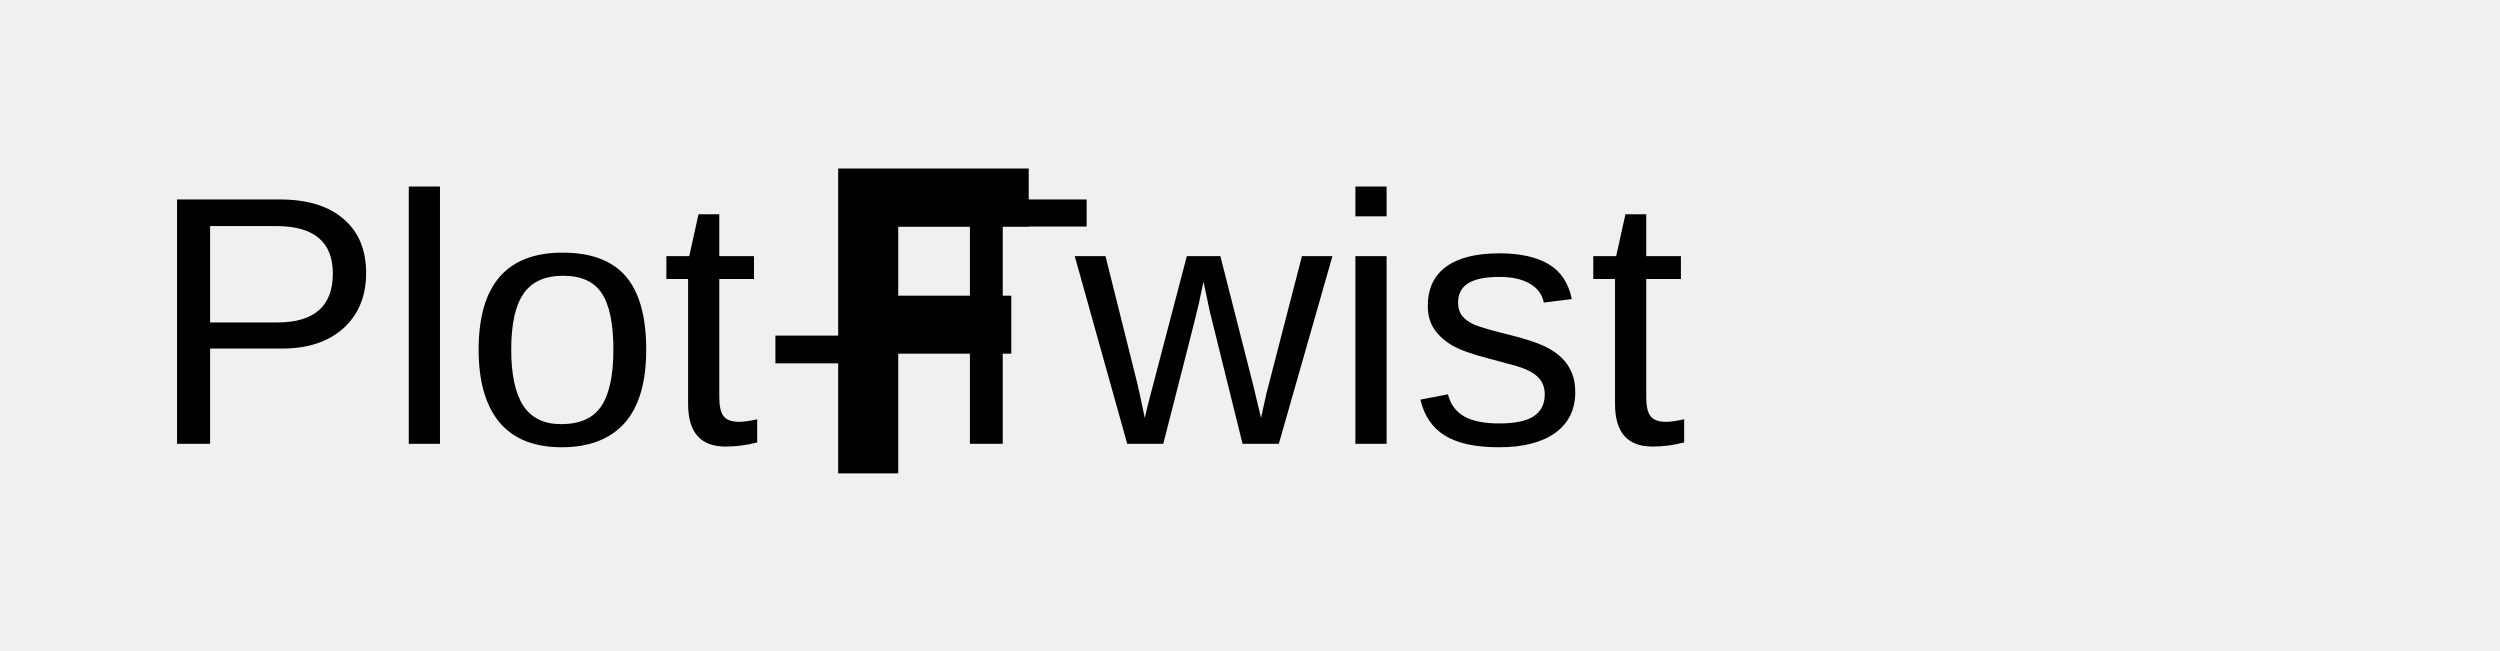
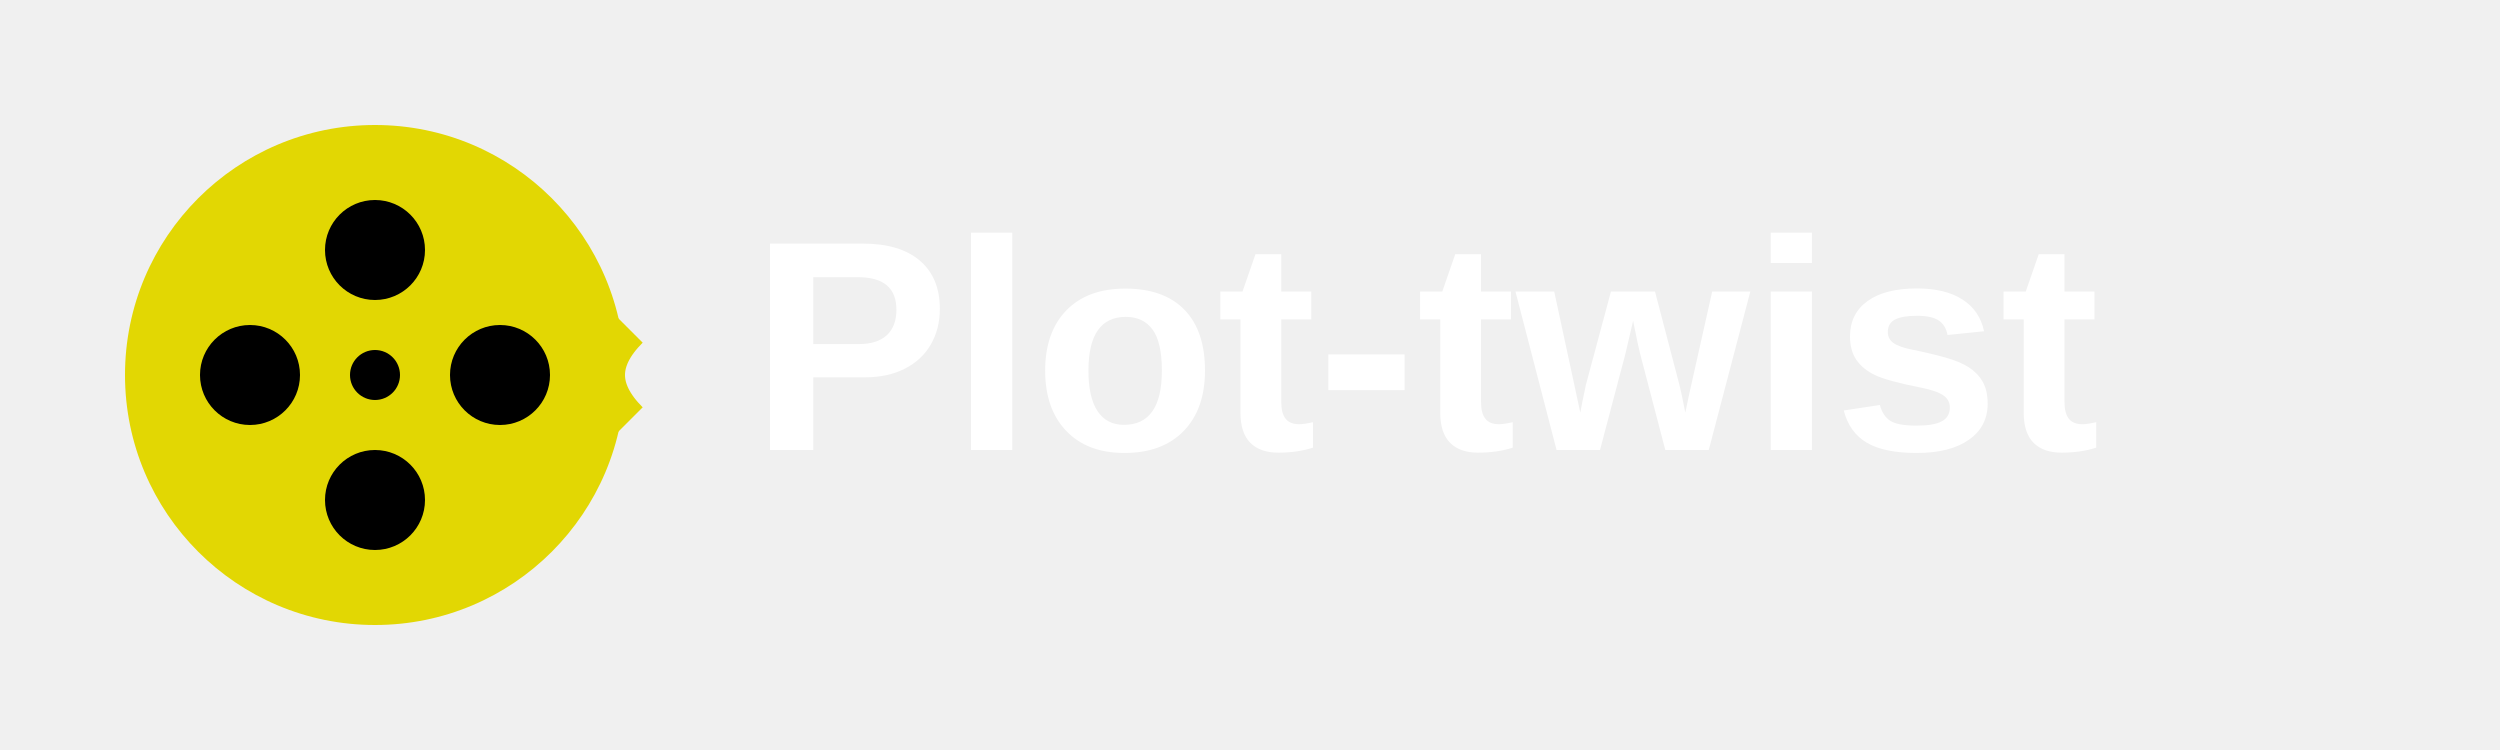
- <svg xmlns="http://www.w3.org/2000/svg" width="169" height="44" viewBox="0 0 169 44" fill="none">
-   <path d="M56.66 11.392H69.54V15.312H60.72V19.988H68.364V23.908H60.72V32H56.66V11.392Z" fill="currentColor" />
-   <text x="10" y="30" font-family="Arial, sans-serif" font-size="24" fill="black">Plot-Twist</text>
+ <svg xmlns="http://www.w3.org/2000/svg" width="250" height="75" viewBox="0 0 250 75" fill="none">
+   <circle cx="37.5" cy="37.5" r="25" fill="#E2D703" />
+   <circle cx="37.5" cy="25" r="5" fill="black" />
+   <circle cx="25" cy="37.5" r="5" fill="black" />
+   <circle cx="37.5" cy="50" r="5" fill="black" />
+   <circle cx="50" cy="37.5" r="5" fill="black" />
+   <circle cx="37.5" cy="37.5" r="2.5" fill="black" />
+   <path d="M62.5 42.5 Q57.5 37.5 62.5 32.5" stroke="#E2D703" stroke-width="5" fill="none" />
+   <text x="75" y="45" fill="white" font-size="30px" font-family="Arial" font-weight="bold">Plot-twist</text>
</svg>
